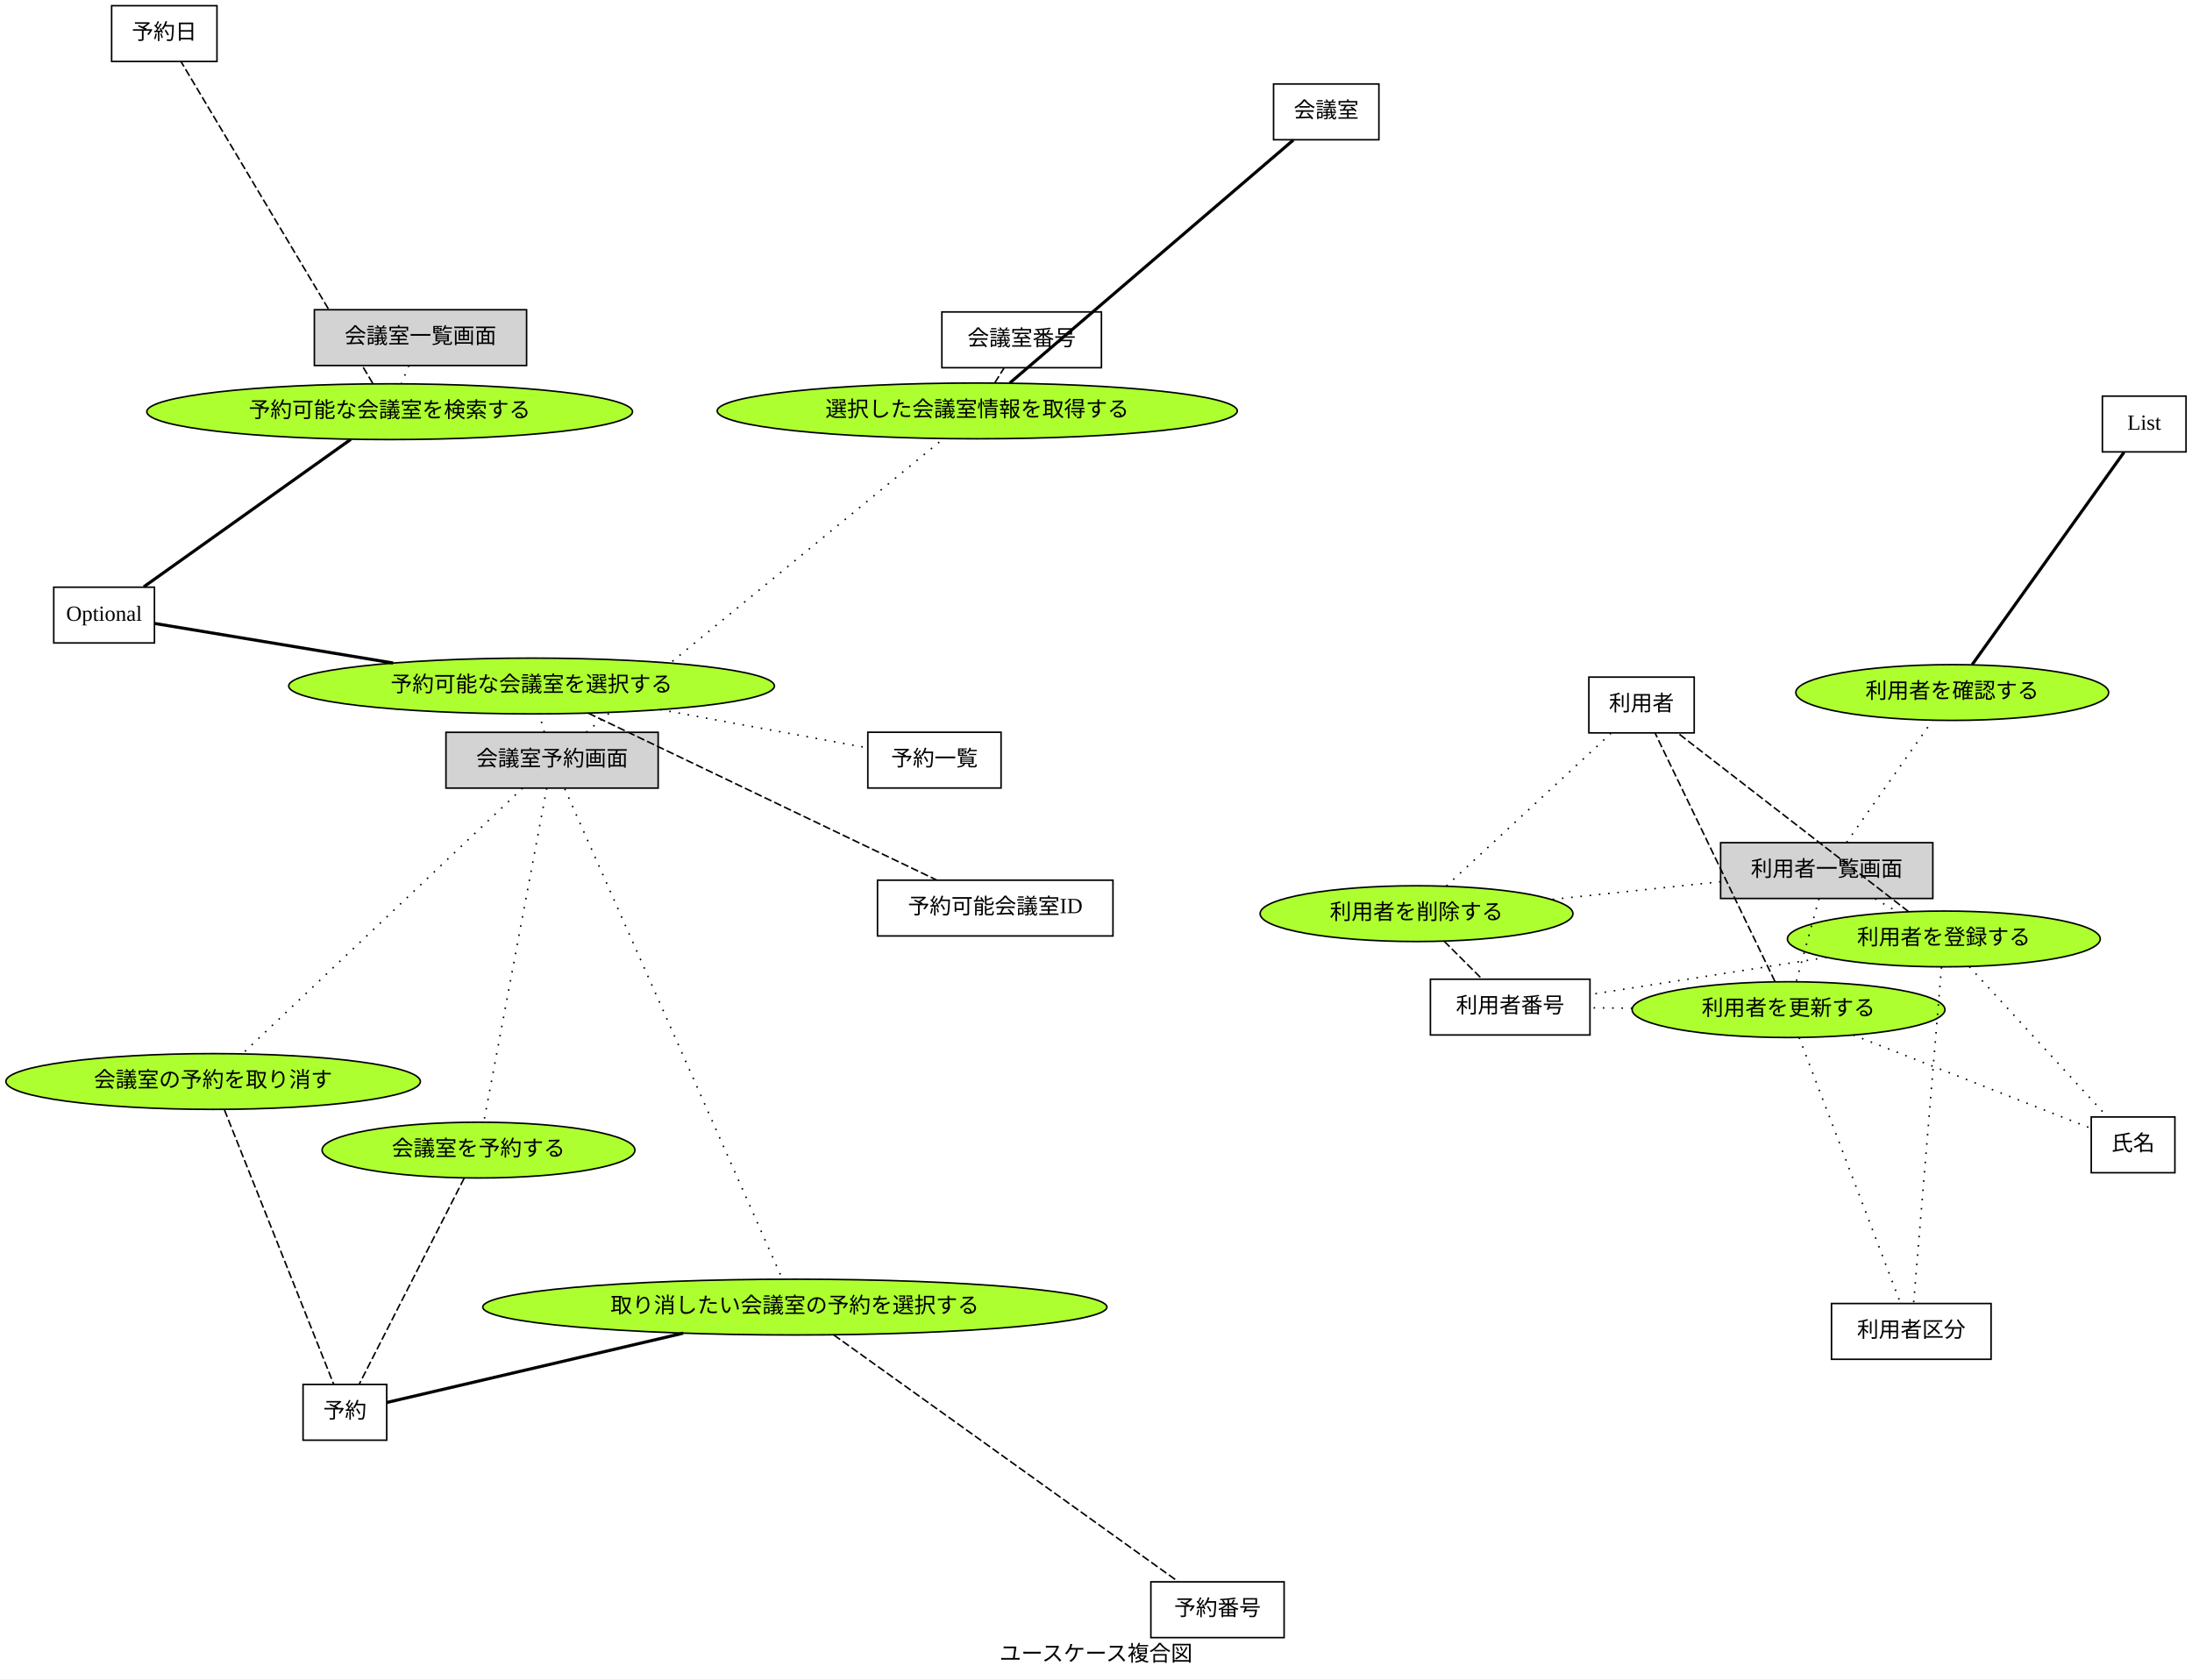
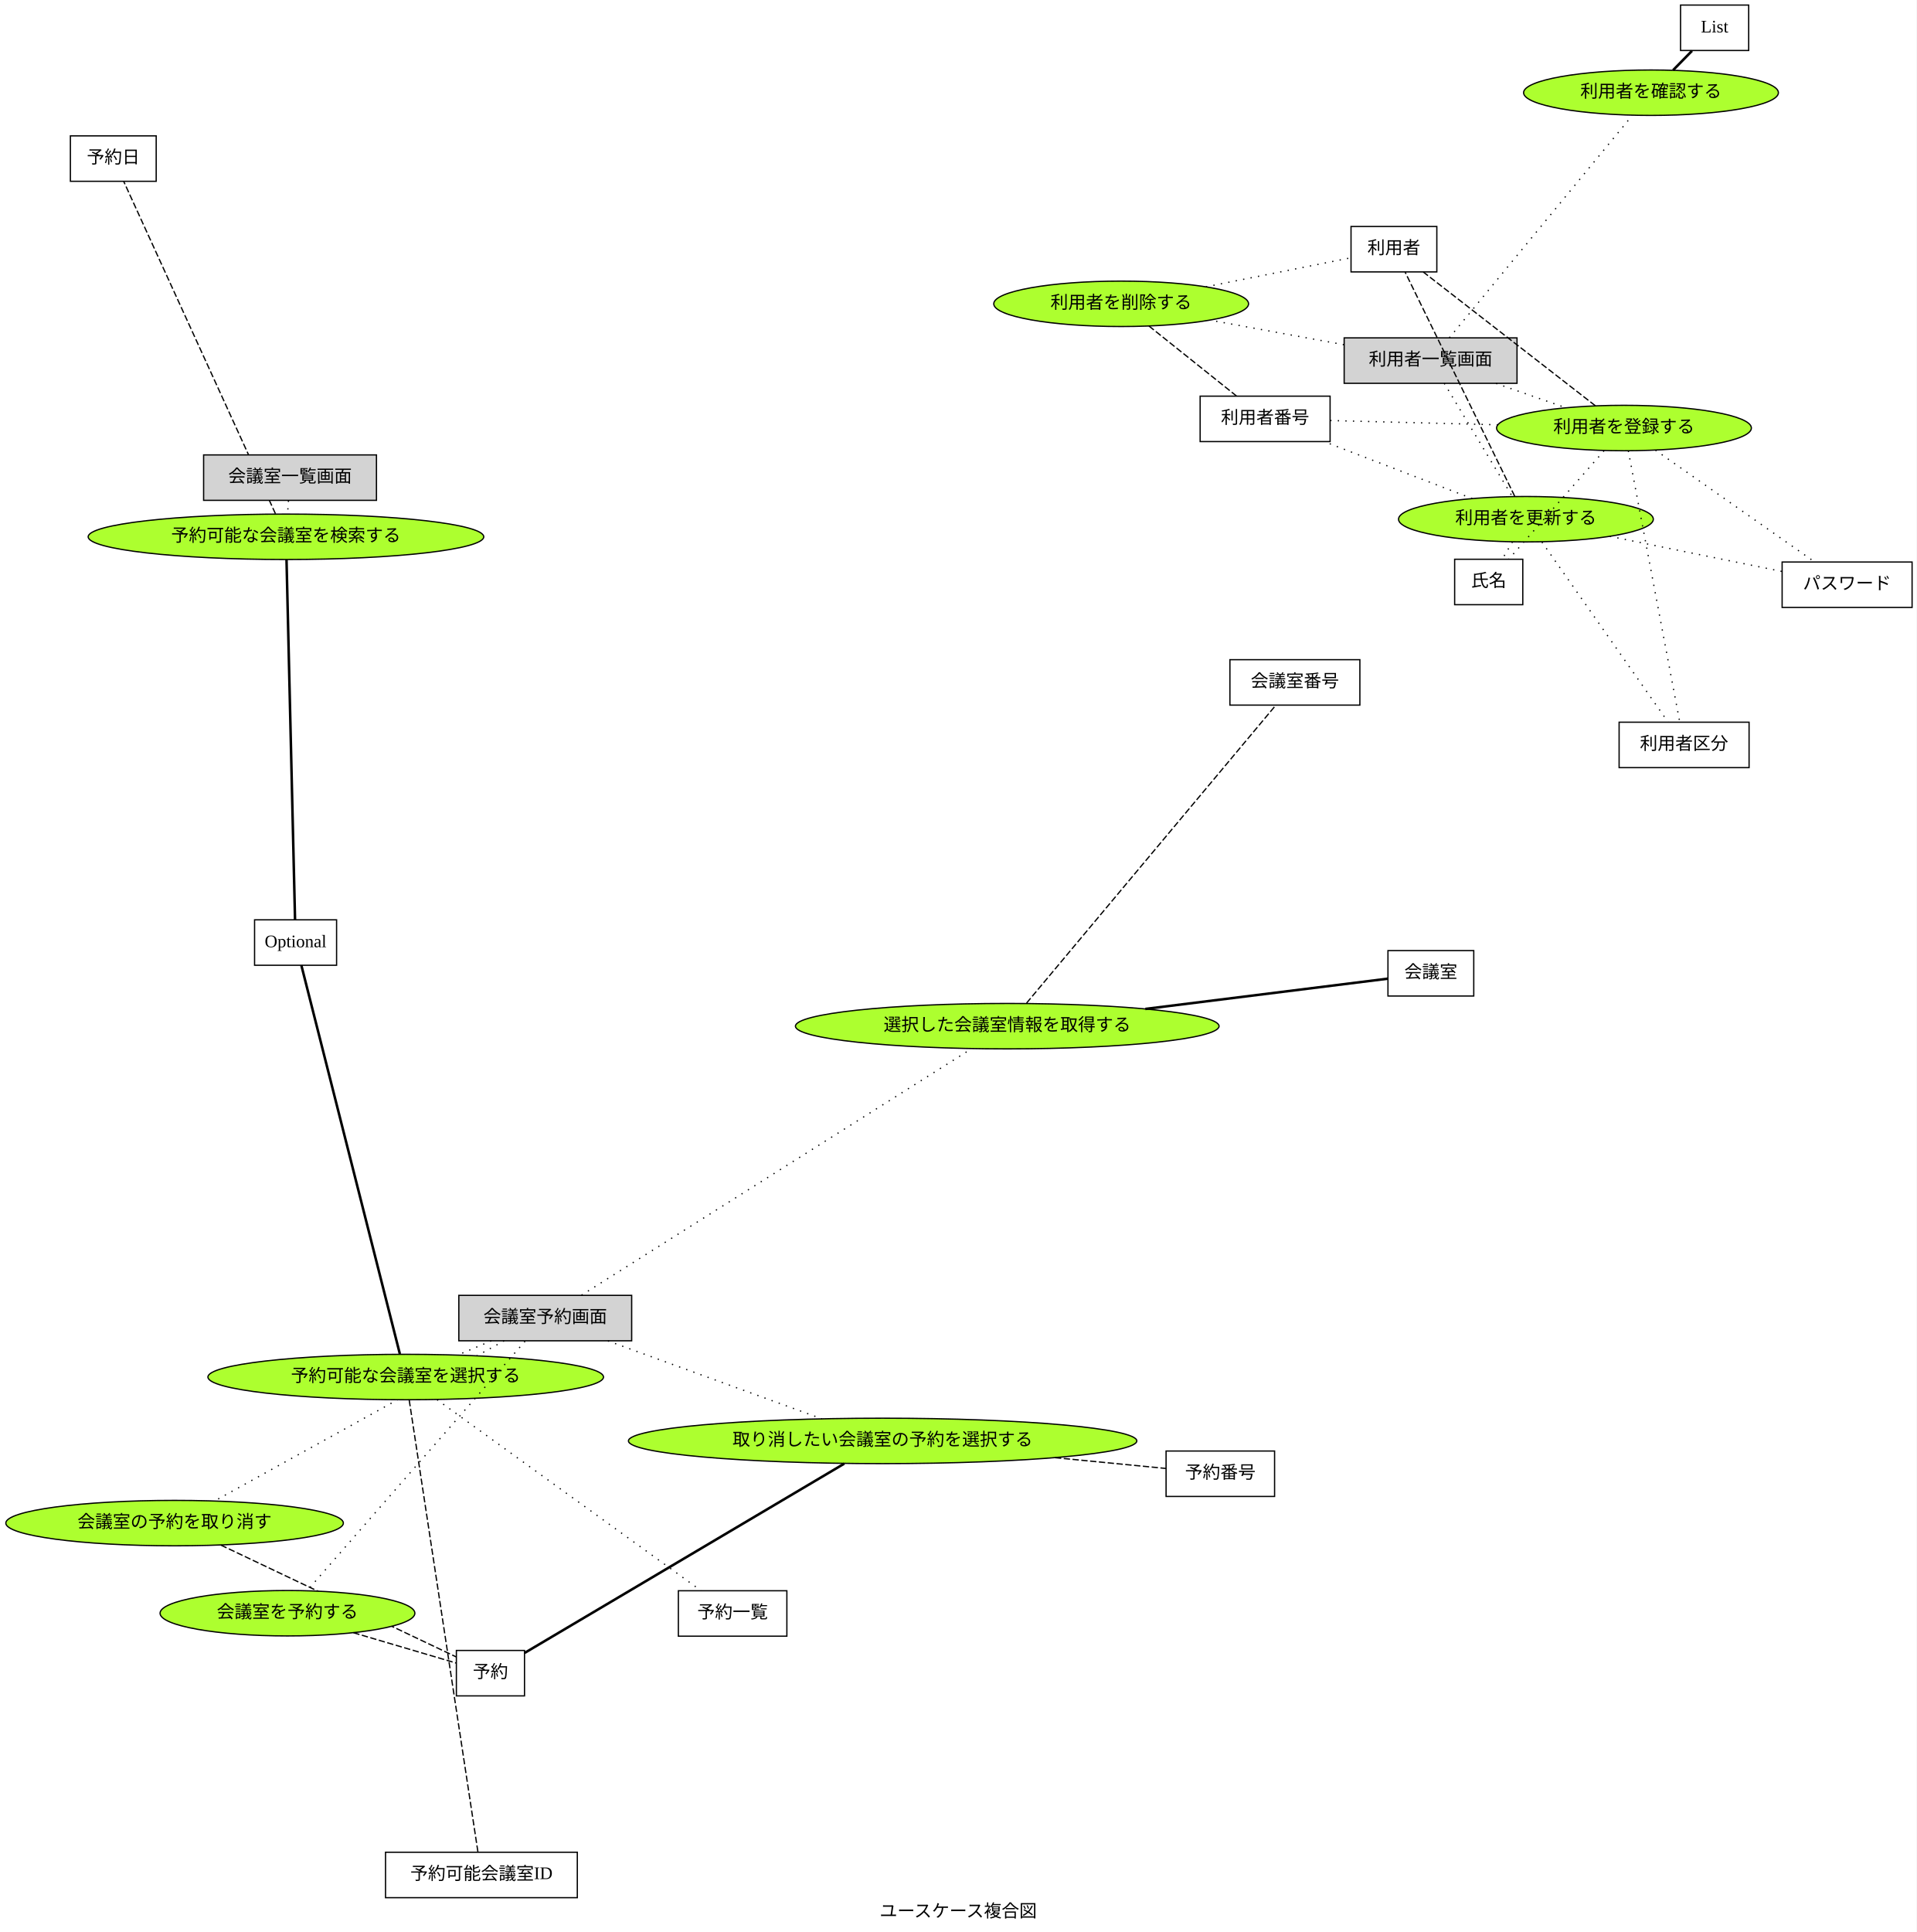
- <svg xmlns="http://www.w3.org/2000/svg" xmlns:xlink="http://www.w3.org/1999/xlink" width="1415pt" height="1084pt" viewBox="0.00 0.00 1415.00 1084.00">
-   <g id="graph0" class="graph" transform="scale(1 1) rotate(0) translate(4 1057)">
-     <polygon fill="white" stroke="transparent" points="-4,27 -4,-1057 1411,-1057 1411,27 -4,27" />
-     <text text-anchor="middle" x="703.5" y="15.2" font-family="Times New Roman,serif" font-size="14.00">ユースケース複合図
+ <svg xmlns="http://www.w3.org/2000/svg" xmlns:xlink="http://www.w3.org/1999/xlink" width="1519pt" height="1531pt" viewBox="0.00 0.00 1519.00 1531.00">
+   <g id="graph0" class="graph" transform="scale(1 1) rotate(0) translate(4 1504)">
+     <polygon fill="white" stroke="transparent" points="-4,27 -4,-1504 1515,-1504 1515,27 -4,27" />
+     <text text-anchor="middle" x="755.5" y="15.2" font-family="Times New Roman,serif" font-size="14.00">ユースケース複合図
        </text>
    <g id="node1" class="node">
      <g id="a_node1">
        <a xlink:href="https://github.com/k2works/application_programing_excercise_2022/tree/take13/src/main/java/mrs/application/scenario/MeetingRoomReservationScenario.java" xlink:title="MeetingRoomReservationScenario.cancel(Reservation)">
-           <ellipse fill="greenyellow" stroke="black" cx="133.58" cy="-358.88" rx="133.78" ry="18" />
-           <text text-anchor="middle" x="133.58" y="-355.18" font-family="Times New Roman,serif" font-size="14.00">会議室の予約を取り消す
+           <ellipse fill="greenyellow" stroke="black" cx="134.38" cy="-297.03" rx="133.78" ry="18" />
+           <text text-anchor="middle" x="134.38" y="-293.33" font-family="Times New Roman,serif" font-size="14.00">会議室の予約を取り消す
                    </text>
        </a>
      </g>
    </g>
    <g id="node2" class="node">
      <g id="a_node2">
        <a xlink:title="Reservation">
-           <polygon fill="none" stroke="black" points="245.63,-163.35 191.63,-163.35 191.63,-127.35 245.63,-127.35 245.63,-163.35" />
-           <text text-anchor="middle" x="218.63" y="-141.65" font-family="Times New Roman,serif" font-size="14.00">予約
+           <polygon fill="none" stroke="black" points="411.71,-196.11 357.71,-196.11 357.71,-160.11 411.71,-160.11 411.71,-196.11" />
+           <text text-anchor="middle" x="384.71" y="-174.41" font-family="Times New Roman,serif" font-size="14.00">予約
                    </text>
        </a>
      </g>
    </g>
    <g id="edge1" class="edge">
-       <path fill="none" stroke="black" stroke-dasharray="5,2" d="M140.84,-340.67C156.9,-300.33 195.35,-203.81 211.4,-163.51" />
+       <path fill="none" stroke="black" stroke-dasharray="5,2" d="M171.04,-279.61C221.83,-255.48 312.43,-212.45 357.58,-191" />
    </g>
    <g id="node7" class="node">
      <g id="a_node7">
        <a xlink:href="https://github.com/k2works/application_programing_excercise_2022/tree/take13/src/main/java/mrs/application/scenario/MeetingRoomReservationScenario.java" xlink:title="MeetingRoomReservationScenario.findOne(ReservationId)">
-           <ellipse fill="greenyellow" stroke="black" cx="509.09" cy="-213.26" rx="201.46" ry="18" />
-           <text text-anchor="middle" x="509.09" y="-209.56" font-family="Times New Roman,serif" font-size="14.00">取り消したい会議室の予約を選択する
+           <ellipse fill="greenyellow" stroke="black" cx="695.55" cy="-362.16" rx="201.46" ry="18" />
+           <text text-anchor="middle" x="695.55" y="-358.46" font-family="Times New Roman,serif" font-size="14.00">取り消したい会議室の予約を選択する
                    </text>
        </a>
      </g>
    </g>
    <g id="edge6" class="edge">
-       <path fill="none" stroke="black" stroke-width="2" d="M245.7,-151.68C288.93,-161.79 375.02,-181.92 437.02,-196.41" />
+       <path fill="none" stroke="black" stroke-width="2" d="M411.75,-194.12C469.5,-228.31 604.55,-308.28 665.16,-344.17" />
    </g>
    <g id="node3" class="node">
      <g id="a_node3">
        <a xlink:title="ReservationsController">
-           <polygon fill="lightgray" stroke="black" points="420.87,-584.28 283.87,-584.28 283.87,-548.28 420.87,-548.28 420.87,-584.28" />
-           <text text-anchor="middle" x="352.37" y="-562.58" font-family="Times New Roman,serif" font-size="14.00">会議室予約画面
+           <polygon fill="lightgray" stroke="black" points="496.65,-477.5 359.65,-477.5 359.65,-441.5 496.65,-441.5 496.65,-477.5" />
+           <text text-anchor="middle" x="428.15" y="-455.8" font-family="Times New Roman,serif" font-size="14.00">会議室予約画面
                    </text>
        </a>
      </g>
    </g>
    <g id="edge2" class="edge">
-       <path fill="none" stroke="black" stroke-dasharray="1,5" d="M333.34,-548.24C291.85,-508.92 193.72,-415.88 152.42,-376.73" />
+       <path fill="none" stroke="black" stroke-dasharray="1,5" d="M395.59,-441.49C338.82,-410.1 222.43,-345.73 166.19,-314.63" />
    </g>
    <g id="node4" class="node">
      <g id="a_node4">
        <a xlink:href="https://github.com/k2works/application_programing_excercise_2022/tree/take13/src/main/java/mrs/application/scenario/MeetingRoomReservationScenario.java" xlink:title="MeetingRoomReservationScenario.findMeetingRoom(RoomId)">
-           <ellipse fill="greenyellow" stroke="black" cx="626.84" cy="-791.76" rx="167.87" ry="18" />
-           <text text-anchor="middle" x="626.84" y="-788.06" font-family="Times New Roman,serif" font-size="14.00">選択した会議室情報を取得する
+           <ellipse fill="greenyellow" stroke="black" cx="794.32" cy="-690.82" rx="167.87" ry="18" />
+           <text text-anchor="middle" x="794.32" y="-687.12" font-family="Times New Roman,serif" font-size="14.00">選択した会議室情報を取得する
                    </text>
        </a>
      </g>
    </g>
    <g id="edge5" class="edge">
-       <path fill="none" stroke="black" stroke-dasharray="1,5" d="M374.37,-584.36C425.76,-626.57 553.24,-731.3 604.74,-773.61" />
+       <path fill="none" stroke="black" stroke-dasharray="1,5" d="M456.89,-477.65C525.5,-521 698.25,-630.13 766.22,-673.07" />
    </g>
    <g id="edge8" class="edge">
-       <path fill="none" stroke="black" stroke-dasharray="1,5" d="M360.57,-547.8C387.66,-486.8 474.01,-292.3 500.97,-231.56" />
+       <path fill="none" stroke="black" stroke-dasharray="1,5" d="M477.82,-441.42C526.3,-423.77 599.57,-397.09 647.49,-379.65" />
    </g>
    <g id="node9" class="node">
      <g id="a_node9">
        <a xlink:href="https://github.com/k2works/application_programing_excercise_2022/tree/take13/src/main/java/mrs/application/scenario/MeetingRoomReservationScenario.java" xlink:title="MeetingRoomReservationScenario.findReservations(ReservableRoomId)">
-           <ellipse fill="greenyellow" stroke="black" cx="339.14" cy="-614.19" rx="156.77" ry="18" />
-           <text text-anchor="middle" x="339.14" y="-610.49" font-family="Times New Roman,serif" font-size="14.00">予約可能な会議室を選択する
+           <ellipse fill="greenyellow" stroke="black" cx="317.56" cy="-412.78" rx="156.77" ry="18" />
+           <text text-anchor="middle" x="317.56" y="-409.08" font-family="Times New Roman,serif" font-size="14.00">予約可能な会議室を選択する
                    </text>
        </a>
      </g>
    </g>
    <g id="edge12" class="edge">
-       <path fill="none" stroke="black" stroke-dasharray="1,5" d="M347.37,-584.4C346.32,-588.21 345.2,-592.24 344.15,-596.05" />
+       <path fill="none" stroke="black" stroke-dasharray="1,5" d="M385.39,-441.44C376.64,-437.74 367.45,-433.85 358.75,-430.18" />
    </g>
    <g id="node13" class="node">
      <g id="a_node13">
        <a xlink:href="https://github.com/k2works/application_programing_excercise_2022/tree/take13/src/main/java/mrs/application/scenario/MeetingRoomReservationScenario.java" xlink:title="MeetingRoomReservationScenario.reserve(Reservation)">
-           <ellipse fill="greenyellow" stroke="black" cx="304.88" cy="-314.6" rx="100.98" ry="18" />
-           <text text-anchor="middle" x="304.88" y="-310.9" font-family="Times New Roman,serif" font-size="14.00">会議室を予約する
+           <ellipse fill="greenyellow" stroke="black" cx="223.84" cy="-225.61" rx="100.98" ry="18" />
+           <text text-anchor="middle" x="223.84" y="-221.91" font-family="Times New Roman,serif" font-size="14.00">会議室を予約する
                    </text>
        </a>
      </g>
    </g>
    <g id="edge14" class="edge">
-       <path fill="none" stroke="black" stroke-dasharray="1,5" d="M348.95,-548.18C340.21,-501.86 317.11,-379.39 308.33,-332.88" />
+       <path fill="none" stroke="black" stroke-dasharray="1,5" d="M412.12,-441.15C373.84,-397.32 277.45,-286.98 239.52,-243.56" />
    </g>
    <g id="node6" class="node">
      <g id="a_node6">
        <a xlink:title="RoomId">
-           <polygon fill="none" stroke="black" points="707.01,-855.64 604.01,-855.64 604.01,-819.64 707.01,-819.64 707.01,-855.64" />
-           <text text-anchor="middle" x="655.51" y="-833.94" font-family="Times New Roman,serif" font-size="14.00">会議室番号
+           <polygon fill="none" stroke="black" points="1073.8,-981.24 970.8,-981.24 970.8,-945.24 1073.8,-945.24 1073.8,-981.24" />
+           <text text-anchor="middle" x="1022.3" y="-959.54" font-family="Times New Roman,serif" font-size="14.00">会議室番号
                    </text>
        </a>
      </g>
    </g>
    <g id="edge4" class="edge">
-       <path fill="none" stroke="black" stroke-dasharray="5,2" d="M638.17,-809.89C640.11,-813 642.13,-816.23 644.08,-819.34" />
+       <path fill="none" stroke="black" stroke-dasharray="5,2" d="M809.63,-709.12C851.16,-758.74 965.6,-895.49 1007.06,-945.03" />
    </g>
    <g id="node5" class="node">
      <g id="a_node5">
        <a xlink:title="MeetingRoom">
-           <polygon fill="none" stroke="black" points="886.12,-1002.79 818.12,-1002.79 818.12,-966.79 886.12,-966.79 886.12,-1002.79" />
-           <text text-anchor="middle" x="852.12" y="-981.09" font-family="Times New Roman,serif" font-size="14.00">会議室
+           <polygon fill="none" stroke="black" points="1164.06,-750.71 1096.06,-750.71 1096.06,-714.71 1164.06,-714.71 1164.06,-750.71" />
+           <text text-anchor="middle" x="1130.06" y="-729.01" font-family="Times New Roman,serif" font-size="14.00">会議室
                    </text>
        </a>
      </g>
    </g>
    <g id="edge3" class="edge">
-       <path fill="none" stroke="black" stroke-width="2" d="M830.92,-966.63C787.88,-929.75 690.67,-846.46 647.81,-809.73" />
+       <path fill="none" stroke="black" stroke-width="2" d="M1096.02,-728.47C1051.26,-722.88 970.47,-712.8 903.76,-704.47" />
    </g>
    <g id="node8" class="node">
      <g id="a_node8">
        <a xlink:title="ReservationId">
-           <polygon fill="none" stroke="black" points="824.93,-35.91 738.93,-35.91 738.93,0.09 824.93,0.09 824.93,-35.91" />
-           <text text-anchor="middle" x="781.93" y="-14.21" font-family="Times New Roman,serif" font-size="14.00">予約番号
+           <polygon fill="none" stroke="black" points="1006.2,-354.15 920.2,-354.15 920.2,-318.15 1006.2,-318.15 1006.2,-354.15" />
+           <text text-anchor="middle" x="963.2" y="-332.45" font-family="Times New Roman,serif" font-size="14.00">予約番号
                    </text>
        </a>
      </g>
    </g>
    <g id="edge7" class="edge">
-       <path fill="none" stroke="black" stroke-dasharray="5,2" d="M534.27,-195.23C586.12,-158.11 704.29,-73.5 756.42,-36.17" />
+       <path fill="none" stroke="black" stroke-dasharray="5,2" d="M832.12,-348.89C864.08,-345.78 895.84,-342.7 920.08,-340.34" />
    </g>
    <g id="node11" class="node">
      <g id="a_node11">
        <a xlink:title="ReservableRoomId">
-           <polygon fill="none" stroke="black" points="714.45,-488.83 562.45,-488.83 562.45,-452.83 714.45,-452.83 714.45,-488.83" />
-           <text text-anchor="middle" x="638.45" y="-467.13" font-family="Times New Roman,serif" font-size="14.00">予約可能会議室ID
+           <polygon fill="none" stroke="black" points="453.56,-36.2 301.56,-36.2 301.56,-0.2 453.56,-0.2 453.56,-36.2" />
+           <text text-anchor="middle" x="377.56" y="-14.5" font-family="Times New Roman,serif" font-size="14.00">予約可能会議室ID
                    </text>
        </a>
      </g>
    </g>
    <g id="edge10" class="edge">
-       <path fill="none" stroke="black" stroke-dasharray="5,2" d="M375.84,-596.61C432.98,-569.25 542.62,-516.73 600.51,-489" />
+       <path fill="none" stroke="black" stroke-dasharray="5,2" d="M320.33,-394.54C330.38,-328.46 364.81,-102.01 374.82,-36.24" />
    </g>
    <g id="node12" class="node">
      <g id="a_node12">
        <a xlink:title="ReservationList">
-           <polygon fill="none" stroke="black" points="642.21,-584.33 556.21,-584.33 556.21,-548.33 642.21,-548.33 642.21,-584.33" />
-           <text text-anchor="middle" x="599.21" y="-562.63" font-family="Times New Roman,serif" font-size="14.00">予約一覧
+           <polygon fill="none" stroke="black" points="619.65,-243.42 533.65,-243.42 533.65,-207.42 619.65,-207.42 619.65,-243.42" />
+           <text text-anchor="middle" x="576.65" y="-221.72" font-family="Times New Roman,serif" font-size="14.00">予約一覧
                    </text>
        </a>
      </g>
    </g>
    <g id="edge11" class="edge">
-       <path fill="none" stroke="black" stroke-dasharray="1,5" d="M422.15,-598.92C466.59,-590.74 519.51,-581 555.85,-574.31" />
+       <path fill="none" stroke="black" stroke-dasharray="1,5" d="M342.4,-394.81C391.8,-359.09 501.86,-279.51 551.5,-243.61" />
    </g>
    <g id="node10" class="node">
      <g id="a_node10">
        <a xlink:title="Optional">
-           <polygon fill="none" stroke="black" points="95.7,-677.96 30.7,-677.96 30.7,-641.96 95.7,-641.96 95.7,-677.96" />
-           <text text-anchor="middle" x="63.2" y="-656.26" font-family="Times New Roman,serif" font-size="14.00">Optional
+           <polygon fill="none" stroke="black" points="262.77,-775.09 197.77,-775.09 197.77,-739.09 262.77,-739.09 262.77,-775.09" />
+           <text text-anchor="middle" x="230.27" y="-753.39" font-family="Times New Roman,serif" font-size="14.00">Optional
                    </text>
        </a>
      </g>
    </g>
    <g id="edge9" class="edge">
-       <path fill="none" stroke="black" stroke-width="2" d="M95.94,-654.53C133.63,-648.28 197.11,-637.75 249.77,-629.02" />
-     </g>
-     <g id="node24" class="node">
-       <g id="a_node24">
+       <path fill="none" stroke="black" stroke-width="2" d="M234.84,-739.06C249.89,-679.7 297.79,-490.75 312.93,-431.04" />
+     </g>
+     <g id="node25" class="node">
+       <g id="a_node25">
        <a xlink:href="https://github.com/k2works/application_programing_excercise_2022/tree/take13/src/main/java/mrs/application/service/room/RoomService.java" xlink:title="RoomService.findReservableRooms(ReservedDate)">
-           <ellipse fill="greenyellow" stroke="black" cx="247.54" cy="-791.25" rx="156.77" ry="18" />
-           <text text-anchor="middle" x="247.54" y="-787.55" font-family="Times New Roman,serif" font-size="14.00">予約可能な会議室を検索する
-                     </text>
-         </a>
-       </g>
-     </g>
-     <g id="edge30" class="edge">
-       <path fill="none" stroke="black" stroke-width="2" d="M88.83,-678.22C124.15,-703.37 187.37,-748.4 222.42,-773.36" />
+           <ellipse fill="greenyellow" stroke="black" cx="222.65" cy="-1078.62" rx="156.77" ry="18" />
+           <text text-anchor="middle" x="222.65" y="-1074.92" font-family="Times New Roman,serif" font-size="14.00">予約可能な会議室を検索する
+                     </text>
+         </a>
+       </g>
+     </g>
+     <g id="edge32" class="edge">
+       <path fill="none" stroke="black" stroke-width="2" d="M229.84,-775.3C228.5,-831.89 224.41,-1004.29 223.08,-1060.61" />
    </g>
    <g id="edge13" class="edge">
-       <path fill="none" stroke="black" stroke-dasharray="5,2" d="M295.65,-296.49C279.1,-264 244.53,-196.17 227.93,-163.59" />
+       <path fill="none" stroke="black" stroke-dasharray="5,2" d="M276.07,-210.19C303.23,-202.17 335.29,-192.7 357.52,-186.14" />
    </g>
    <g id="node14" class="node">
      <g id="a_node14">
        <a xlink:href="https://github.com/k2works/application_programing_excercise_2022/tree/take13/src/main/java/mrs/application/service/auth/UserManagementService.java" xlink:title="UserManagementService.delete(UserId)">
-           <ellipse fill="greenyellow" stroke="black" cx="910.41" cy="-467.23" rx="100.98" ry="18" />
-           <text text-anchor="middle" x="910.41" y="-463.53" font-family="Times New Roman,serif" font-size="14.00">利用者を削除する
+           <ellipse fill="greenyellow" stroke="black" cx="884.6" cy="-1263.25" rx="100.98" ry="18" />
+           <text text-anchor="middle" x="884.6" y="-1259.55" font-family="Times New Roman,serif" font-size="14.00">利用者を削除する
                    </text>
        </a>
      </g>
    </g>
    <g id="node15" class="node">
      <g id="a_node15">
        <a xlink:title="UserId">
-           <polygon fill="none" stroke="black" points="1022.37,-424.91 919.37,-424.91 919.37,-388.91 1022.37,-388.91 1022.37,-424.91" />
-           <text text-anchor="middle" x="970.87" y="-403.21" font-family="Times New Roman,serif" font-size="14.00">利用者番号
+           <polygon fill="none" stroke="black" points="1050.2,-1190.07 947.2,-1190.07 947.2,-1154.07 1050.2,-1154.07 1050.2,-1190.07" />
+           <text text-anchor="middle" x="998.7" y="-1168.37" font-family="Times New Roman,serif" font-size="14.00">利用者番号
                    </text>
        </a>
      </g>
    </g>
    <g id="edge15" class="edge">
-       <path fill="none" stroke="black" stroke-dasharray="5,2" d="M928.22,-449.45C935.89,-441.81 944.84,-432.88 952.55,-425.18" />
+       <path fill="none" stroke="black" stroke-dasharray="5,2" d="M906.6,-1245.67C926.54,-1229.73 955.82,-1206.33 975.99,-1190.22" />
    </g>
    <g id="node16" class="node">
      <g id="a_node16">
        <a xlink:title="User">
-           <polygon fill="none" stroke="black" points="1089.65,-619.92 1021.65,-619.92 1021.65,-583.92 1089.65,-583.92 1089.65,-619.92" />
-           <text text-anchor="middle" x="1055.65" y="-598.22" font-family="Times New Roman,serif" font-size="14.00">利用者
+           <polygon fill="none" stroke="black" points="1134.79,-1324.53 1066.79,-1324.53 1066.79,-1288.53 1134.79,-1288.53 1134.79,-1324.53" />
+           <text text-anchor="middle" x="1100.79" y="-1302.83" font-family="Times New Roman,serif" font-size="14.00">利用者
                    </text>
        </a>
      </g>
    </g>
    <g id="edge16" class="edge">
-       <path fill="none" stroke="black" stroke-dasharray="1,5" d="M929.7,-485.11C957.32,-510.73 1007.9,-557.63 1035.82,-583.53" />
+       <path fill="none" stroke="black" stroke-dasharray="1,5" d="M951.82,-1276.71C989.87,-1284.32 1035.85,-1293.53 1066.57,-1299.68" />
    </g>
    <g id="node17" class="node">
      <g id="a_node17">
        <a xlink:title="UserController">
-           <polygon fill="lightgray" stroke="black" points="1243.7,-513.03 1106.7,-513.03 1106.7,-477.03 1243.7,-477.03 1243.7,-513.03" />
-           <text text-anchor="middle" x="1175.2" y="-491.33" font-family="Times New Roman,serif" font-size="14.00">利用者一覧画面
+           <polygon fill="lightgray" stroke="black" points="1198.35,-1236.25 1061.35,-1236.25 1061.35,-1200.25 1198.35,-1200.25 1198.35,-1236.25" />
+           <text text-anchor="middle" x="1129.85" y="-1214.55" font-family="Times New Roman,serif" font-size="14.00">利用者一覧画面
                    </text>
        </a>
      </g>
    </g>
    <g id="edge17" class="edge">
-       <path fill="none" stroke="black" stroke-dasharray="1,5" d="M1106.67,-487.84C1073.41,-484.34 1033.1,-480.11 997.67,-476.39" />
+       <path fill="none" stroke="black" stroke-dasharray="1,5" d="M1061.21,-1230.84C1028.05,-1236.93 988.31,-1244.22 954.93,-1250.34" />
    </g>
    <g id="node18" class="node">
      <g id="a_node18">
        <a xlink:href="https://github.com/k2works/application_programing_excercise_2022/tree/take13/src/main/java/mrs/application/service/auth/UserManagementService.java" xlink:title="UserManagementService.findAll()">
-           <ellipse fill="greenyellow" stroke="black" cx="1256.22" cy="-609.97" rx="100.98" ry="18" />
-           <text text-anchor="middle" x="1256.22" y="-606.27" font-family="Times New Roman,serif" font-size="14.00">利用者を確認する
+           <ellipse fill="greenyellow" stroke="black" cx="1304.54" cy="-1430.54" rx="100.98" ry="18" />
+           <text text-anchor="middle" x="1304.54" y="-1426.84" font-family="Times New Roman,serif" font-size="14.00">利用者を確認する
                    </text>
        </a>
      </g>
    </g>
    <g id="edge19" class="edge">
-       <path fill="none" stroke="black" stroke-dasharray="1,5" d="M1188.04,-513.25C1203.21,-534.77 1228.3,-570.36 1243.44,-591.85" />
+       <path fill="none" stroke="black" stroke-dasharray="1,5" d="M1144.74,-1236.35C1177.75,-1276.46 1256.71,-1372.42 1289.68,-1412.49" />
    </g>
    <g id="node20" class="node">
      <g id="a_node20">
        <a xlink:href="https://github.com/k2works/application_programing_excercise_2022/tree/take13/src/main/java/mrs/application/service/auth/UserManagementService.java" xlink:title="UserManagementService.regist(User)">
-           <ellipse fill="greenyellow" stroke="black" cx="1250.8" cy="-450.91" rx="100.98" ry="18" />
-           <text text-anchor="middle" x="1250.8" y="-447.21" font-family="Times New Roman,serif" font-size="14.00">利用者を登録する
-                     </text>
-         </a>
-       </g>
-     </g>
-     <g id="edge24" class="edge">
-       <path fill="none" stroke="black" stroke-dasharray="1,5" d="M1206.38,-476.83C1211.26,-473.98 1216.3,-471.05 1221.14,-468.22" />
-     </g>
-     <g id="node23" class="node">
-       <g id="a_node23">
+           <ellipse fill="greenyellow" stroke="black" cx="1283.13" cy="-1164.81" rx="100.98" ry="18" />
+           <text text-anchor="middle" x="1283.13" y="-1161.11" font-family="Times New Roman,serif" font-size="14.00">利用者を登録する
+                     </text>
+         </a>
+       </g>
+     </g>
+     <g id="edge25" class="edge">
+       <path fill="none" stroke="black" stroke-dasharray="1,5" d="M1181.74,-1200.16C1199.64,-1193.92 1219.54,-1186.98 1236.95,-1180.91" />
+     </g>
+     <g id="node24" class="node">
+       <g id="a_node24">
        <a xlink:href="https://github.com/k2works/application_programing_excercise_2022/tree/take13/src/main/java/mrs/application/service/auth/UserManagementService.java" xlink:title="UserManagementService.update(User)">
-           <ellipse fill="greenyellow" stroke="black" cx="1150.55" cy="-405.27" rx="100.98" ry="18" />
-           <text text-anchor="middle" x="1150.55" y="-401.57" font-family="Times New Roman,serif" font-size="14.00">利用者を更新する
-                     </text>
-         </a>
-       </g>
-     </g>
-     <g id="edge29" class="edge">
-       <path fill="none" stroke="black" stroke-dasharray="1,5" d="M1170.21,-476.87C1165.93,-461.3 1159.8,-438.98 1155.53,-423.41" />
+           <ellipse fill="greenyellow" stroke="black" cx="1205.41" cy="-1092.56" rx="100.98" ry="18" />
+           <text text-anchor="middle" x="1205.41" y="-1088.86" font-family="Times New Roman,serif" font-size="14.00">利用者を更新する
+                     </text>
+         </a>
+       </g>
+     </g>
+     <g id="edge31" class="edge">
+       <path fill="none" stroke="black" stroke-dasharray="1,5" d="M1140.67,-1200.24C1155.04,-1176.35 1180.25,-1134.41 1194.6,-1110.54" />
    </g>
    <g id="node19" class="node">
      <g id="a_node19">
        <a xlink:title="List">
-           <polygon fill="none" stroke="black" points="1407.15,-801.3 1353.15,-801.3 1353.15,-765.3 1407.15,-765.3 1407.15,-801.3" />
-           <text text-anchor="middle" x="1380.15" y="-779.6" font-family="Times New Roman,serif" font-size="14.00">List
+           <polygon fill="none" stroke="black" points="1381.96,-1499.99 1327.96,-1499.99 1327.96,-1463.99 1381.96,-1463.99 1381.96,-1499.99" />
+           <text text-anchor="middle" x="1354.96" y="-1478.29" font-family="Times New Roman,serif" font-size="14.00">List
                    </text>
        </a>
      </g>
    </g>
    <g id="edge18" class="edge">
-       <path fill="none" stroke="black" stroke-width="2" d="M1367.13,-765.08C1343.26,-731.7 1292.81,-661.14 1269.08,-627.95" />
+       <path fill="none" stroke="black" stroke-width="2" d="M1337.04,-1463.71C1332.17,-1458.74 1326.91,-1453.37 1322.06,-1448.42" />
    </g>
    <g id="edge21" class="edge">
-       <path fill="none" stroke="black" stroke-dasharray="1,5" d="M1175.04,-439C1126.79,-431.42 1065.54,-421.79 1022.77,-415.07" />
+       <path fill="none" stroke="black" stroke-dasharray="1,5" d="M1183.25,-1167.36C1138.43,-1168.5 1087.44,-1169.8 1050.43,-1170.75" />
    </g>
    <g id="edge20" class="edge">
-       <path fill="none" stroke="black" stroke-dasharray="5,2" d="M1228.03,-468.53C1190.73,-497.4 1116.98,-554.47 1079.19,-583.71" />
+       <path fill="none" stroke="black" stroke-dasharray="5,2" d="M1260.41,-1182.48C1225.56,-1209.56 1159.28,-1261.07 1124.09,-1288.42" />
    </g>
    <g id="node21" class="node">
      <g id="a_node21">
        <a xlink:title="RoleName">
-           <polygon fill="none" stroke="black" points="1281.29,-215.57 1178.29,-215.57 1178.29,-179.57 1281.29,-179.57 1281.29,-215.57" />
-           <text text-anchor="middle" x="1229.79" y="-193.87" font-family="Times New Roman,serif" font-size="14.00">利用者区分
+           <polygon fill="none" stroke="black" points="1382.27,-931.7 1279.27,-931.7 1279.27,-895.7 1382.27,-895.7 1382.27,-931.7" />
+           <text text-anchor="middle" x="1330.77" y="-910" font-family="Times New Roman,serif" font-size="14.00">利用者区分
                    </text>
        </a>
      </g>
    </g>
    <g id="edge22" class="edge">
-       <path fill="none" stroke="black" stroke-dasharray="1,5" d="M1249.28,-432.69C1245.41,-385.95 1235.15,-262.18 1231.28,-215.62" />
+       <path fill="none" stroke="black" stroke-dasharray="1,5" d="M1286.56,-1146.75C1295.33,-1100.54 1318.5,-978.35 1327.31,-931.94" />
    </g>
    <g id="node22" class="node">
      <g id="a_node22">
        <a xlink:title="UserName">
-           <polygon fill="none" stroke="black" points="1399.96,-335.99 1345.96,-335.99 1345.96,-299.99 1399.96,-299.99 1399.96,-335.99" />
-           <text text-anchor="middle" x="1372.96" y="-314.29" font-family="Times New Roman,serif" font-size="14.00">氏名
+           <polygon fill="none" stroke="black" points="1202.92,-1060.82 1148.92,-1060.82 1148.92,-1024.82 1202.92,-1024.82 1202.92,-1060.82" />
+           <text text-anchor="middle" x="1175.92" y="-1039.12" font-family="Times New Roman,serif" font-size="14.00">氏名
                    </text>
        </a>
      </g>
    </g>
    <g id="edge23" class="edge">
-       <path fill="none" stroke="black" stroke-dasharray="1,5" d="M1267.27,-432.99C1290.59,-407.62 1332.97,-361.5 1356.36,-336.05" />
+       <path fill="none" stroke="black" stroke-dasharray="1,5" d="M1267.31,-1146.81C1247.04,-1123.75 1212.11,-1083.99 1191.81,-1060.89" />
+     </g>
+     <g id="node23" class="node">
+       <g id="a_node23">
+         <a xlink:title="Password">
+           <polygon fill="none" stroke="black" points="1511.47,-1058.63 1408.47,-1058.63 1408.47,-1022.63 1511.47,-1022.63 1511.47,-1058.63" />
+           <text text-anchor="middle" x="1459.97" y="-1036.93" font-family="Times New Roman,serif" font-size="14.00">パスワード
+                     </text>
+         </a>
+       </g>
+     </g>
+     <g id="edge24" class="edge">
+       <path fill="none" stroke="black" stroke-dasharray="1,5" d="M1308.09,-1147.28C1341.51,-1123.82 1400.49,-1082.4 1434.28,-1058.67" />
+     </g>
+     <g id="edge27" class="edge">
+       <path fill="none" stroke="black" stroke-dasharray="1,5" d="M1162.83,-1108.94C1128.67,-1122.08 1080.78,-1140.5 1045.54,-1154.05" />
    </g>
    <g id="edge26" class="edge">
-       <path fill="none" stroke="black" stroke-dasharray="1,5" d="M1049.68,-406.19C1040.4,-406.28 1031.28,-406.36 1022.72,-406.44" />
-     </g>
-     <g id="edge25" class="edge">
-       <path fill="none" stroke="black" stroke-dasharray="5,2" d="M1141.79,-423.42C1123.71,-460.88 1082.45,-546.39 1064.39,-583.82" />
-     </g>
-     <g id="edge27" class="edge">
-       <path fill="none" stroke="black" stroke-dasharray="1,5" d="M1157.44,-387.21C1172.43,-347.92 1207.83,-255.12 1222.85,-215.74" />
+       <path fill="none" stroke="black" stroke-dasharray="5,2" d="M1196.49,-1110.81C1176.72,-1151.23 1129.43,-1247.95 1109.68,-1288.34" />
    </g>
    <g id="edge28" class="edge">
-       <path fill="none" stroke="black" stroke-dasharray="1,5" d="M1192.38,-388.86C1237.31,-371.23 1307.38,-343.73 1345.69,-328.69" />
-     </g>
-     <g id="node25" class="node">
-       <g id="a_node25">
-         <a xlink:title="ReservedDate">
-           <polygon fill="none" stroke="black" points="136.06,-1053.32 68.06,-1053.32 68.06,-1017.32 136.06,-1017.32 136.06,-1053.32" />
-           <text text-anchor="middle" x="102.06" y="-1031.62" font-family="Times New Roman,serif" font-size="14.00">予約日
-                     </text>
-         </a>
-       </g>
-     </g>
-     <g id="edge31" class="edge">
-       <path fill="none" stroke="black" stroke-dasharray="5,2" d="M236.6,-809.59C209.58,-854.94 139.88,-971.88 112.93,-1017.09" />
+       <path fill="none" stroke="black" stroke-dasharray="1,5" d="M1218.12,-1074.43C1242.14,-1040.15 1293.97,-966.2 1318.02,-931.89" />
+     </g>
+     <g id="edge29" class="edge">
+       <path fill="none" stroke="black" stroke-dasharray="1,5" d="M1194.76,-1074.6C1192.12,-1070.15 1189.29,-1065.38 1186.65,-1060.92" />
+     </g>
+     <g id="edge30" class="edge">
+       <path fill="none" stroke="black" stroke-dasharray="1,5" d="M1271.96,-1078.99C1314.53,-1070.3 1368.95,-1059.2 1408.27,-1051.17" />
    </g>
    <g id="node26" class="node">
      <g id="a_node26">
+         <a xlink:title="ReservedDate">
+           <polygon fill="none" stroke="black" points="119.79,-1396.33 51.79,-1396.33 51.79,-1360.33 119.79,-1360.33 119.79,-1396.33" />
+           <text text-anchor="middle" x="85.79" y="-1374.63" font-family="Times New Roman,serif" font-size="14.00">予約日
+                     </text>
+         </a>
+       </g>
+     </g>
+     <g id="edge33" class="edge">
+       <path fill="none" stroke="black" stroke-dasharray="5,2" d="M214.3,-1096.92C189.81,-1150.55 118.39,-1306.94 94.04,-1360.27" />
+     </g>
+     <g id="node27" class="node">
+       <g id="a_node27">
        <a xlink:title="RoomsController">
-           <polygon fill="lightgray" stroke="black" points="335.93,-857.06 198.93,-857.06 198.93,-821.06 335.93,-821.06 335.93,-857.06" />
-           <text text-anchor="middle" x="267.43" y="-835.36" font-family="Times New Roman,serif" font-size="14.00">会議室一覧画面
-                     </text>
-         </a>
-       </g>
-     </g>
-     <g id="edge32" class="edge">
-       <path fill="none" stroke="black" stroke-dasharray="1,5" d="M259.91,-820.99C258.33,-817.18 256.65,-813.16 255.07,-809.35" />
+           <polygon fill="lightgray" stroke="black" points="294.38,-1143.51 157.38,-1143.51 157.38,-1107.51 294.38,-1107.51 294.38,-1143.51" />
+           <text text-anchor="middle" x="225.88" y="-1121.81" font-family="Times New Roman,serif" font-size="14.00">会議室一覧画面
+                     </text>
+         </a>
+       </g>
+     </g>
+     <g id="edge34" class="edge">
+       <path fill="none" stroke="black" stroke-dasharray="1,5" d="M224.63,-1107.25C224.39,-1103.85 224.15,-1100.3 223.91,-1096.91" />
    </g>
  </g>
</svg>
